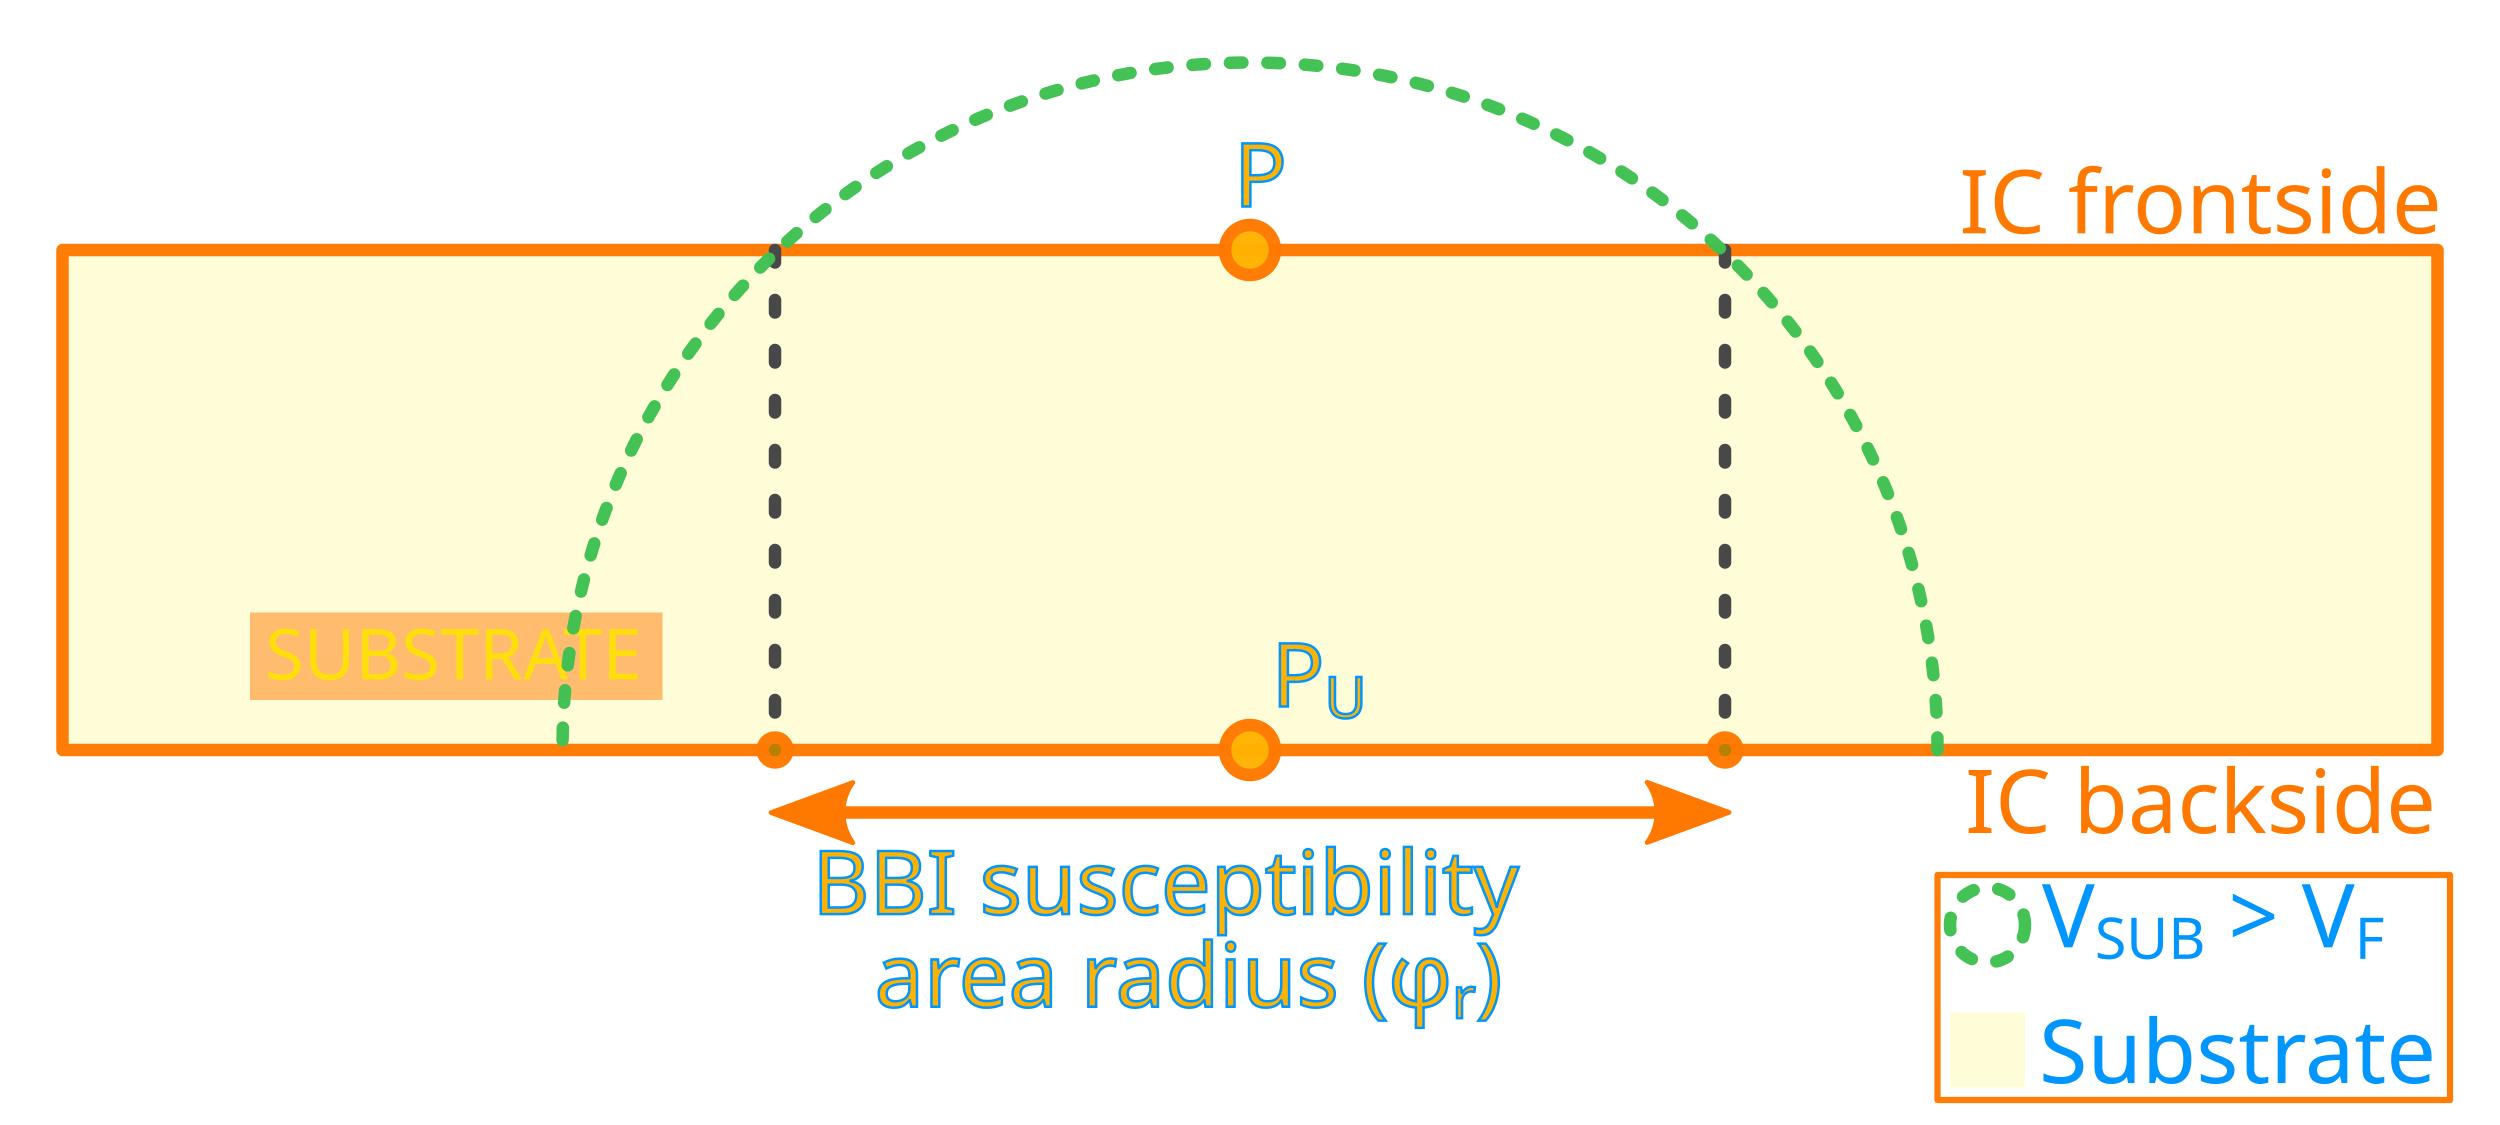
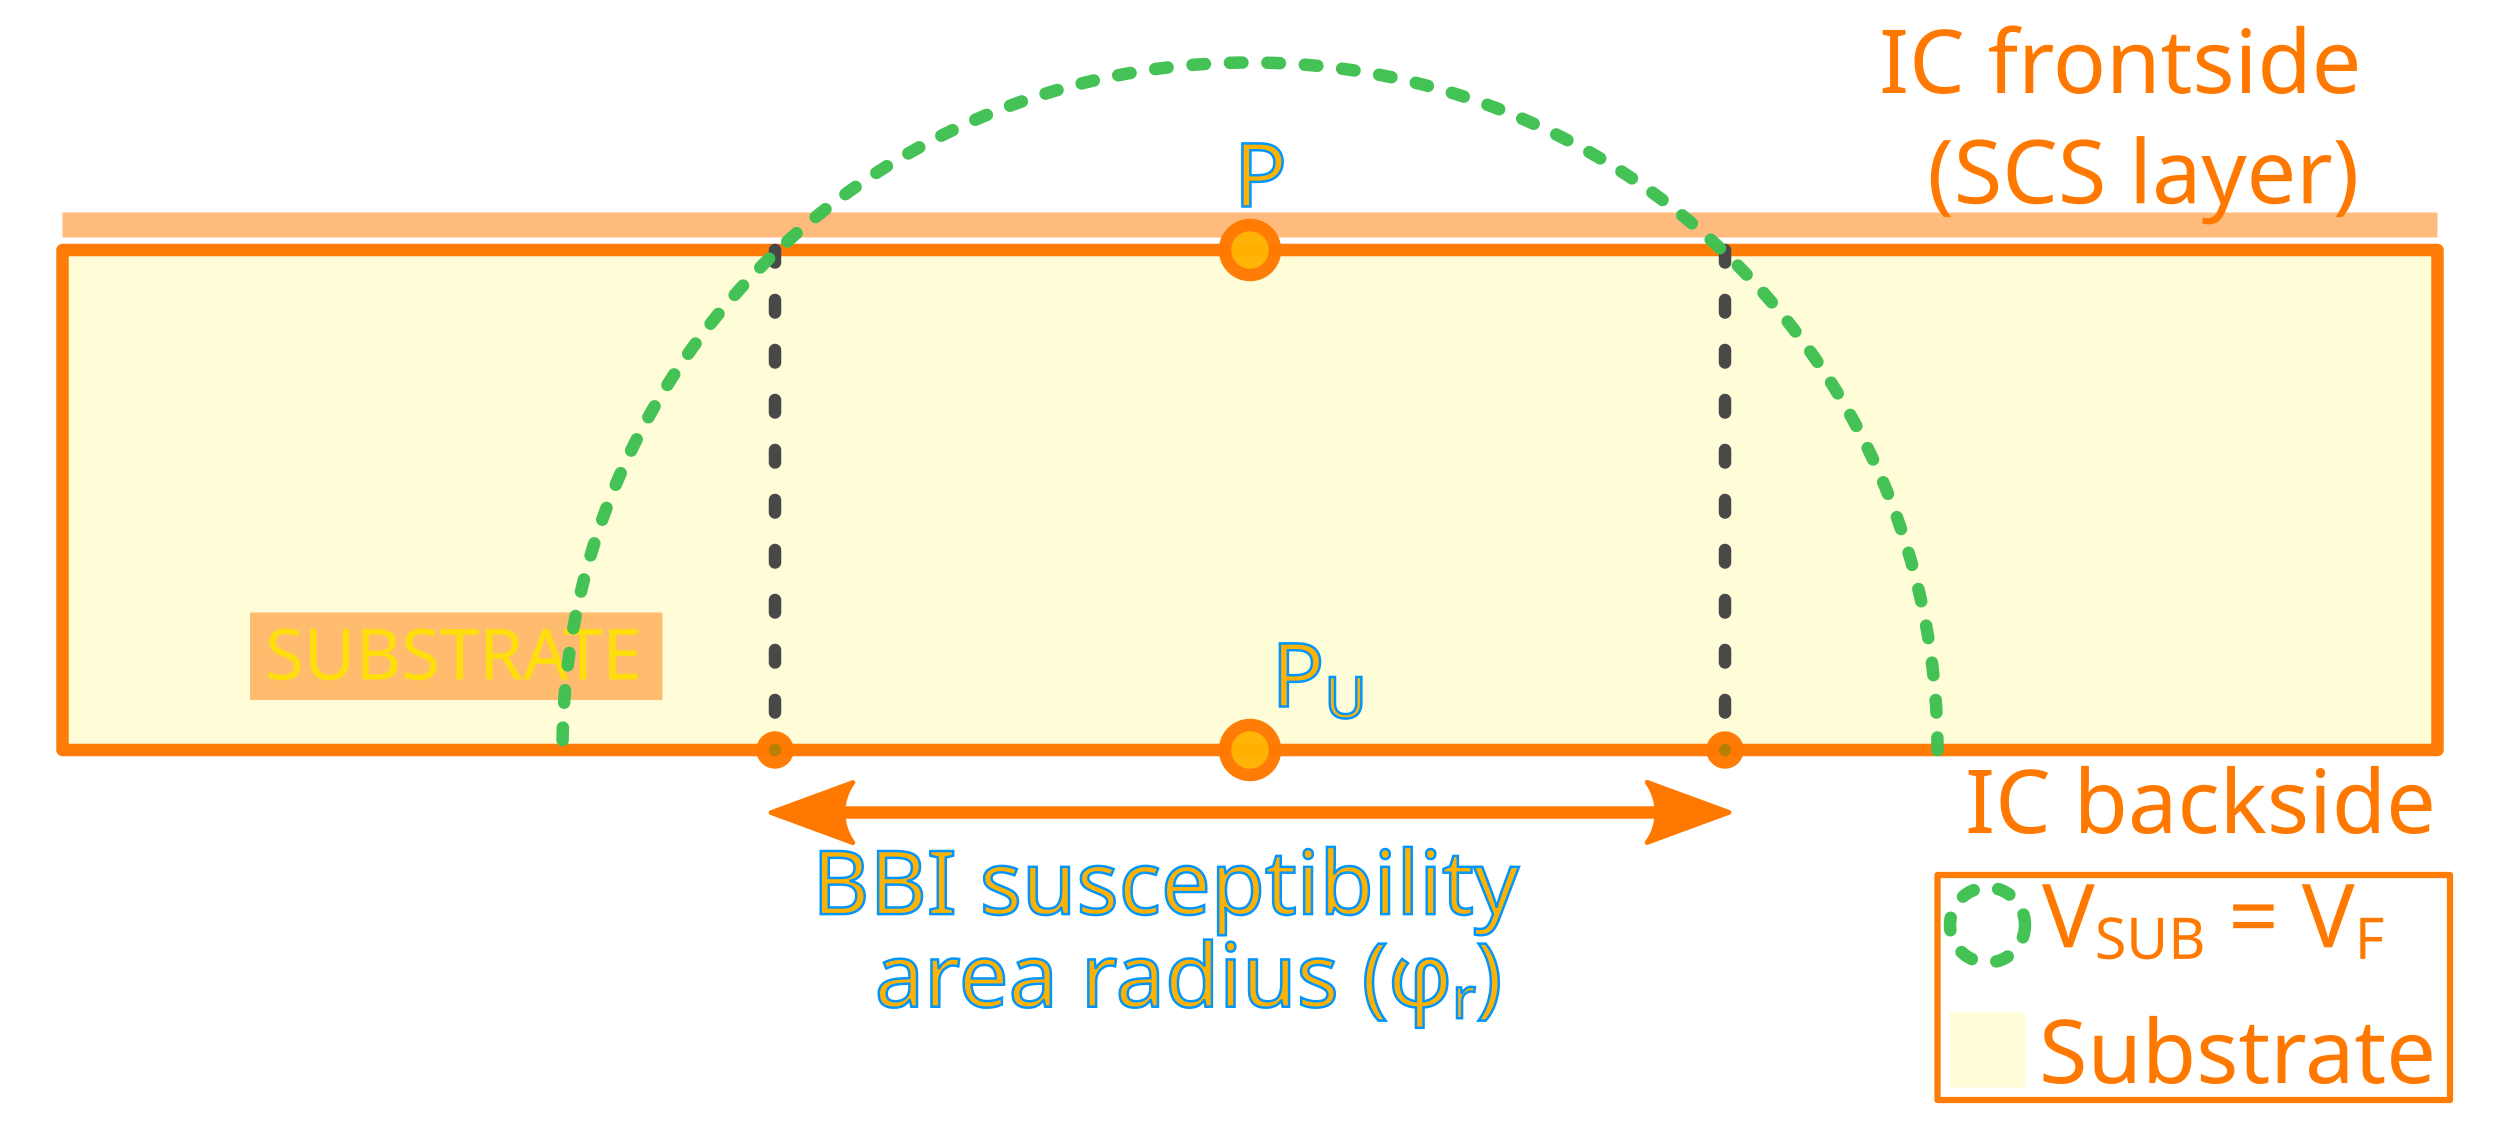
<svg xmlns="http://www.w3.org/2000/svg" xmlns:xlink="http://www.w3.org/1999/xlink" width="200mm" height="90mm" viewBox="0 0 200 90" version="1.1" id="svg5">
  <defs id="defs2">
    <marker style="overflow:visible" id="Arrow2Mend" refX="0" refY="0" orient="auto">
      <path transform="scale(-0.6)" d="M 8.719,4.034 -2.207,0.016 8.719,-4.002 c -1.745,2.372 -1.735,5.617 -6e-7,8.035 z" style="fill:context-stroke;fill-rule:evenodd;stroke:context-stroke;stroke-width:0.625;stroke-linejoin:round" id="path4297" />
    </marker>
    <marker style="overflow:visible" id="Arrow2Mend_Fnone_S-ff7900" refX="0" refY="0" orient="auto">
      <path transform="scale(-0.6)" d="M 8.719,4.034 -2.207,0.016 8.719,-4.002 c -1.745,2.372 -1.735,5.617 -6e-7,8.035 z" style="fill:#ff7900;fill-rule:evenodd;stroke:#ff7900;stroke-width:0.625;stroke-linejoin:round" id="path1433" />
    </marker>
    <marker style="overflow:visible" id="Arrow2Mend_Fnone_S-0095ff" refX="0" refY="0" orient="auto">
      <path transform="scale(-0.6)" d="M 8.719,4.034 -2.207,0.016 8.719,-4.002 c -1.745,2.372 -1.735,5.617 -6e-7,8.035 z" style="fill:#0095ff;fill-rule:evenodd;stroke:#0095ff;stroke-width:0.625;stroke-linejoin:round" id="path4612" />
    </marker>
    <marker style="overflow:visible" id="Arrow2Mstart" refX="0" refY="0" orient="auto">
      <path transform="scale(0.6)" d="M 8.719,4.034 -2.207,0.016 8.719,-4.002 c -1.745,2.372 -1.735,5.617 -6e-7,8.035 z" style="fill:context-stroke;fill-rule:evenodd;stroke:context-stroke;stroke-width:0.625;stroke-linejoin:round" id="path4294" />
    </marker>
    <marker style="overflow:visible" id="Arrow2Mstart_Fnone_S-ff7900" refX="0" refY="0" orient="auto">
      <path transform="scale(0.6)" d="M 8.719,4.034 -2.207,0.016 8.719,-4.002 c -1.745,2.372 -1.735,5.617 -6e-7,8.035 z" style="fill:#ff7900;fill-rule:evenodd;stroke:#ff7900;stroke-width:0.625;stroke-linejoin:round" id="path1436" />
    </marker>
    <marker style="overflow:visible" id="Arrow2Mstart_Fnone_S-0095ff" refX="0" refY="0" orient="auto">
      <path transform="scale(0.6)" d="M 8.719,4.034 -2.207,0.016 8.719,-4.002 c -1.745,2.372 -1.735,5.617 -6e-7,8.035 z" style="fill:#0095ff;fill-rule:evenodd;stroke:#0095ff;stroke-width:0.625;stroke-linejoin:round" id="path4615" />
    </marker>
    <marker style="overflow:visible" id="Arrow1Mstart" refX="0" refY="0" orient="auto">
      <path transform="matrix(0.4,0,0,0.4,4,0)" style="fill:context-stroke;fill-rule:evenodd;stroke:context-stroke;stroke-width:1pt" d="M 0,0 5,-5 -12.5,0 5,5 Z" id="path4276" />
    </marker>
  </defs>
  <g id="layer1">
+     <rect style="fill:#ff7900;fill-opacity:0.507;stroke:none;stroke-width:1;stroke-linecap:round;stroke-linejoin:round;stroke-miterlimit:4;stroke-dasharray:none;stroke-dashoffset:1.89;stroke-opacity:1" id="rect1851" width="190" height="2" x="5" y="17" />
    <rect style="opacity:0.97;fill:#fff30b;fill-opacity:0.167;stroke:#ff7900;stroke-width:1;stroke-linecap:round;stroke-linejoin:round;stroke-miterlimit:4;stroke-dasharray:none;stroke-opacity:1" id="rect865" width="190" height="40" x="5" y="20" />
    <rect style="opacity:0.97;fill:#fff30b;fill-opacity:0.167;stroke:none;stroke-width:1;stroke-linecap:round;stroke-linejoin:round;stroke-miterlimit:4;stroke-dasharray:none;stroke-opacity:1" id="rect865-4" width="6" height="6" x="156" y="81" />
    <rect style="opacity:0.97;fill:none;fill-opacity:0.167;stroke:#ff7900;stroke-width:0.5;stroke-linecap:round;stroke-linejoin:round;stroke-miterlimit:4;stroke-dasharray:none;stroke-opacity:1" id="rect865-4-3" width="41" height="18" x="155" y="70" />
    <path style="fill:none;stroke:#484848;stroke-width:1;stroke-linecap:round;stroke-linejoin:round;stroke-miterlimit:4;stroke-dasharray:1, 3;stroke-dashoffset:0;stroke-opacity:1" d="M 138,20 V 60" id="path3900" />
    <path style="fill:none;stroke:#484848;stroke-width:1;stroke-linecap:round;stroke-linejoin:round;stroke-miterlimit:4;stroke-dasharray:1, 3;stroke-dashoffset:0;stroke-opacity:1" d="M 62,20 V 60" id="path3602" />
-     <text xml:space="preserve" style="font-style:normal;font-variant:normal;font-weight:normal;font-stretch:normal;font-size:7.056px;line-height:1.25;font-family:sans-serif;-inkscape-font-specification:'sans-serif, Normal';font-variant-ligatures:normal;font-variant-caps:normal;font-variant-numeric:normal;font-variant-east-asian:normal;fill:#ff7900;fill-opacity:1;stroke:none;stroke-width:0.265" x="156.749" y="18.663" id="text2069">
-       <tspan id="tspan2067" style="font-style:normal;font-variant:normal;font-weight:normal;font-stretch:normal;font-size:7.056px;font-family:sans-serif;-inkscape-font-specification:'sans-serif, Normal';font-variant-ligatures:normal;font-variant-caps:normal;font-variant-numeric:normal;font-variant-east-asian:normal;fill:#ff7900;fill-opacity:1;stroke-width:0.265" x="156.749" y="18.663">IC frontside</tspan>
+     <text xml:space="preserve" style="font-style:normal;font-variant:normal;font-weight:normal;font-stretch:normal;font-size:7.056px;line-height:1.25;font-family:sans-serif;-inkscape-font-specification:'sans-serif, Normal';font-variant-ligatures:normal;font-variant-caps:normal;font-variant-numeric:normal;font-variant-east-asian:normal;text-align:center;text-anchor:middle;fill:#ff7900;fill-opacity:1;stroke:none;stroke-width:0.265" x="176.039" y="7.442" id="text2069">
+       <tspan id="tspan2067" style="font-style:normal;font-variant:normal;font-weight:normal;font-stretch:normal;font-size:7.056px;font-family:sans-serif;-inkscape-font-specification:'sans-serif, Normal';font-variant-ligatures:normal;font-variant-caps:normal;font-variant-numeric:normal;font-variant-east-asian:normal;text-align:center;text-anchor:middle;fill:#ff7900;fill-opacity:1;stroke-width:0.265" x="176.039" y="7.442">IC frontside</tspan>
+       <tspan style="font-style:normal;font-variant:normal;font-weight:normal;font-stretch:normal;font-size:7.056px;font-family:sans-serif;-inkscape-font-specification:'sans-serif, Normal';font-variant-ligatures:normal;font-variant-caps:normal;font-variant-numeric:normal;font-variant-east-asian:normal;text-align:center;text-anchor:middle;fill:#ff7900;fill-opacity:1;stroke-width:0.265" x="176.039" y="16.262" id="tspan2711">(SCS layer)</tspan>
    </text>
    <text xml:space="preserve" style="font-style:normal;font-variant:normal;font-weight:normal;font-stretch:normal;font-size:7.056px;line-height:1.25;font-family:sans-serif;-inkscape-font-specification:'sans-serif, Normal';font-variant-ligatures:normal;font-variant-caps:normal;font-variant-numeric:normal;font-variant-east-asian:normal;fill:#ffb200;fill-opacity:1;stroke:#0095ff;stroke-width:0.2;stroke-miterlimit:4;stroke-dasharray:none;stroke-opacity:1" x="98.703" y="16.519" id="text2069-4">
      <tspan id="tspan2067-0" style="font-style:normal;font-variant:normal;font-weight:normal;font-stretch:normal;font-size:7.056px;font-family:sans-serif;-inkscape-font-specification:'sans-serif, Normal';font-variant-ligatures:normal;font-variant-caps:normal;font-variant-numeric:normal;font-variant-east-asian:normal;fill:#ffb200;fill-opacity:1;stroke:#0095ff;stroke-width:0.2;stroke-miterlimit:4;stroke-dasharray:none;stroke-opacity:1" x="98.703" y="16.519">P</tspan>
    </text>
    <text xml:space="preserve" style="font-style:normal;font-variant:normal;font-weight:normal;font-stretch:normal;font-size:7.056px;line-height:1.25;font-family:sans-serif;-inkscape-font-specification:'sans-serif, Normal';font-variant-ligatures:normal;font-variant-caps:normal;font-variant-numeric:normal;font-variant-east-asian:normal;fill:#ffb200;fill-opacity:1;stroke:#0095ff;stroke-width:0.2;stroke-miterlimit:4;stroke-dasharray:none;stroke-opacity:1" x="101.703" y="56.519" id="text2069-4-3">
      <tspan id="tspan2067-0-0" style="font-style:normal;font-variant:normal;font-weight:normal;font-stretch:normal;font-size:7.056px;font-family:sans-serif;-inkscape-font-specification:'sans-serif, Normal';font-variant-ligatures:normal;font-variant-caps:normal;font-variant-numeric:normal;font-variant-east-asian:normal;fill:#ffb200;fill-opacity:1;stroke:#0095ff;stroke-width:0.2;stroke-miterlimit:4;stroke-dasharray:none;stroke-opacity:1" x="101.703" y="56.519">P<tspan style="font-size:65%;baseline-shift:sub" id="tspan3243">U</tspan>
      </tspan>
    </text>
    <text xml:space="preserve" style="font-style:normal;font-variant:normal;font-weight:normal;font-stretch:normal;font-size:7.056px;line-height:1.05;font-family:sans-serif;-inkscape-font-specification:'sans-serif, Normal';font-variant-ligatures:normal;font-variant-caps:normal;font-variant-numeric:normal;font-variant-east-asian:normal;fill:#ffb200;fill-opacity:1;stroke:#0095ff;stroke-width:0.2;stroke-miterlimit:4;stroke-dasharray:none;stroke-opacity:1" x="99.658" y="73.13" id="text2069-4-3-0">
      <tspan style="font-style:normal;font-variant:normal;font-weight:normal;font-stretch:normal;font-size:7.056px;font-family:sans-serif;-inkscape-font-specification:'sans-serif, Normal';font-variant-ligatures:normal;font-variant-caps:normal;font-variant-numeric:normal;font-variant-east-asian:normal;text-align:center;text-anchor:middle;fill:#ffb200;fill-opacity:1;stroke:#0095ff;stroke-width:0.2;stroke-miterlimit:4;stroke-dasharray:none;stroke-opacity:1" x="99.658" y="73.13" id="tspan6641">BBI susceptibility</tspan>
      <tspan style="font-style:normal;font-variant:normal;font-weight:normal;font-stretch:normal;font-size:7.056px;font-family:sans-serif;-inkscape-font-specification:'sans-serif, Normal';font-variant-ligatures:normal;font-variant-caps:normal;font-variant-numeric:normal;font-variant-east-asian:normal;text-align:center;text-anchor:middle;fill:#ffb200;fill-opacity:1;stroke:#0095ff;stroke-width:0.2;stroke-miterlimit:4;stroke-dasharray:none;stroke-opacity:1" x="99.658" y="80.539" id="tspan936">area radius (φ<tspan style="font-size:65%;baseline-shift:sub" id="tspan1868">r</tspan>)</tspan>
    </text>
    <text xml:space="preserve" style="font-style:normal;font-variant:normal;font-weight:normal;font-stretch:normal;font-size:7.056px;line-height:1.25;font-family:sans-serif;-inkscape-font-specification:'sans-serif, Normal';font-variant-ligatures:normal;font-variant-caps:normal;font-variant-numeric:normal;font-variant-east-asian:normal;fill:#ff7900;fill-opacity:1;stroke:none;stroke-width:0.265" x="157.211" y="66.646" id="text2069-9">
      <tspan id="tspan2067-5" style="font-style:normal;font-variant:normal;font-weight:normal;font-stretch:normal;font-size:7.056px;font-family:sans-serif;-inkscape-font-specification:'sans-serif, Normal';font-variant-ligatures:normal;font-variant-caps:normal;font-variant-numeric:normal;font-variant-east-asian:normal;fill:#ff7900;fill-opacity:1;stroke-width:0.265" x="157.211" y="66.646">IC backside</tspan>
    </text>
-     <text xml:space="preserve" style="font-style:normal;font-variant:normal;font-weight:normal;font-stretch:normal;font-size:7.056px;line-height:1.25;font-family:sans-serif;-inkscape-font-specification:'sans-serif, Normal';font-variant-ligatures:normal;font-variant-caps:normal;font-variant-numeric:normal;font-variant-east-asian:normal;fill:#0095ff;fill-opacity:1;stroke:none;stroke-width:0.265" x="163.351" y="75.79" id="text2069-9-9">
-       <tspan id="tspan2067-5-0" style="font-style:normal;font-variant:normal;font-weight:normal;font-stretch:normal;font-size:7.056px;font-family:sans-serif;-inkscape-font-specification:'sans-serif, Normal';font-variant-ligatures:normal;font-variant-caps:normal;font-variant-numeric:normal;font-variant-east-asian:normal;fill:#0095ff;fill-opacity:1;stroke-width:0.265" x="163.351" y="75.79">V<tspan style="font-size:65%;baseline-shift:sub" id="tspan6879">SUB</tspan> &gt; V<tspan style="font-size:65%;baseline-shift:sub" id="tspan8723">F</tspan>
+     <text xml:space="preserve" style="font-style:normal;font-variant:normal;font-weight:normal;font-stretch:normal;font-size:7.056px;line-height:1.25;font-family:sans-serif;-inkscape-font-specification:'sans-serif, Normal';font-variant-ligatures:normal;font-variant-caps:normal;font-variant-numeric:normal;font-variant-east-asian:normal;fill:#ff7900;fill-opacity:1;stroke:none;stroke-width:0.265" x="163.351" y="75.79" id="text2069-9-9">
+       <tspan id="tspan2067-5-0" style="font-style:normal;font-variant:normal;font-weight:normal;font-stretch:normal;font-size:7.056px;font-family:sans-serif;-inkscape-font-specification:'sans-serif, Normal';font-variant-ligatures:normal;font-variant-caps:normal;font-variant-numeric:normal;font-variant-east-asian:normal;fill:#ff7900;fill-opacity:1;stroke-width:0.265" x="163.351" y="75.79">V<tspan style="font-size:65%;baseline-shift:sub;fill:#ff7900;fill-opacity:1" id="tspan6879">SUB</tspan> = V<tspan style="font-size:65%;baseline-shift:sub;fill:#ff7900;fill-opacity:1" id="tspan8723">F</tspan>
      </tspan>
    </text>
-     <text xml:space="preserve" style="font-style:normal;font-variant:normal;font-weight:normal;font-stretch:normal;font-size:7.056px;line-height:1.25;font-family:sans-serif;-inkscape-font-specification:'sans-serif, Normal';font-variant-ligatures:normal;font-variant-caps:normal;font-variant-numeric:normal;font-variant-east-asian:normal;fill:#0095ff;fill-opacity:1;stroke:none;stroke-width:0.265" x="163.121" y="86.646" id="text2069-9-9-1">
-       <tspan id="tspan2067-5-0-1" style="font-style:normal;font-variant:normal;font-weight:normal;font-stretch:normal;font-size:7.056px;font-family:sans-serif;-inkscape-font-specification:'sans-serif, Normal';font-variant-ligatures:normal;font-variant-caps:normal;font-variant-numeric:normal;font-variant-east-asian:normal;fill:#0095ff;fill-opacity:1;stroke-width:0.265" x="163.121" y="86.646">Substrate</tspan>
+     <text xml:space="preserve" style="font-style:normal;font-variant:normal;font-weight:normal;font-stretch:normal;font-size:7.056px;line-height:1.25;font-family:sans-serif;-inkscape-font-specification:'sans-serif, Normal';font-variant-ligatures:normal;font-variant-caps:normal;font-variant-numeric:normal;font-variant-east-asian:normal;fill:#ff7900;fill-opacity:1;stroke:none;stroke-width:0.265" x="163.121" y="86.646" id="text2069-9-9-1">
+       <tspan id="tspan2067-5-0-1" style="font-style:normal;font-variant:normal;font-weight:normal;font-stretch:normal;font-size:7.056px;font-family:sans-serif;-inkscape-font-specification:'sans-serif, Normal';font-variant-ligatures:normal;font-variant-caps:normal;font-variant-numeric:normal;font-variant-east-asian:normal;fill:#ff7900;fill-opacity:1;stroke-width:0.265" x="163.121" y="86.646">Substrate</tspan>
    </text>
    <path style="opacity:0.97;fill:#ff7900;fill-opacity:0.499;stroke:none;stroke-width:1.162;stroke-linecap:round;stroke-linejoin:round;stroke-dasharray:1.162, 2.324;stroke-opacity:1" xlink:href="#rect2082" id="path2164" d="m 39,105 v 9 h 41 v -9 z" transform="matrix(0.804878,0,0,0.7777778,-11.39024,-32.66667)" />
    <text xml:space="preserve" style="font-style:normal;font-variant:normal;font-weight:normal;font-stretch:normal;font-size:5.644px;line-height:1.25;font-family:sans-serif;-inkscape-font-specification:'sans-serif, Normal';font-variant-ligatures:normal;font-variant-caps:normal;font-variant-numeric:normal;font-variant-east-asian:normal;white-space:pre;shape-inside:url(#path2164);fill:#ffdf0b;fill-opacity:1;stroke:none;stroke-width:0.265;stroke-opacity:1" x="41.211" y="87.646" id="text2069-9-7" transform="translate(1.21104,0.2261551)">
-       <tspan x="20" y="54.136" id="tspan2334">SUBSTRATE</tspan>
+       <tspan x="20" y="54.136" id="tspan4249">SUBSTRATE</tspan>
    </text>
    <circle style="opacity:0.97;fill:#ffb200;fill-opacity:1;stroke:#ff7900;stroke-width:1;stroke-linecap:round;stroke-linejoin:round;stroke-miterlimit:4;stroke-dasharray:none;stroke-opacity:1" id="path2716" cx="100" cy="20" r="2" />
    <circle style="opacity:0.97;fill:#ffb200;fill-opacity:1;stroke:#ff7900;stroke-width:1;stroke-linecap:round;stroke-linejoin:round;stroke-miterlimit:4;stroke-dasharray:none;stroke-opacity:1" id="path2716-5" cx="100" cy="60" r="2" />
    <circle style="opacity:0.97;fill:#ba8200;fill-opacity:1;stroke:#ff7900;stroke-width:1;stroke-linecap:round;stroke-linejoin:round;stroke-miterlimit:4;stroke-dasharray:none;stroke-opacity:1" id="circle3953" cx="62" cy="60" r="1" />
    <circle style="opacity:0.97;fill:#ba8200;fill-opacity:1;stroke:#ff7900;stroke-width:1;stroke-linecap:round;stroke-linejoin:round;stroke-miterlimit:4;stroke-dasharray:none;stroke-opacity:1" id="circle4099" cx="138" cy="60" r="1" />
    <ellipse style="opacity:0.97;fill:none;fill-opacity:1;stroke:#3fc051;stroke-width:1;stroke-linecap:round;stroke-linejoin:round;stroke-miterlimit:4;stroke-dasharray:1, 2;stroke-dashoffset:0;stroke-opacity:1" id="circle4099-7" cx="159" cy="74" rx="3" ry="3" />
    <path style="fill:none;stroke:#ff7900;stroke-width:1;stroke-linecap:round;stroke-linejoin:round;stroke-miterlimit:4;stroke-dasharray:none;stroke-opacity:1;marker-start:url(#Arrow2Mstart_Fnone_S-ff7900);marker-end:url(#Arrow2Mend_Fnone_S-ff7900)" d="M 63,65 H 137" id="path4134" />
    <path style="opacity:0.97;fill:#ba8200;stroke:#0095ff;stroke-width:1;stroke-linecap:round;stroke-linejoin:round;stroke-miterlimit:4;stroke-dasharray:none" id="path1088" d="m 207.501,89.932 a 2.5,2.5 0 0 1 2.55,-2.431 2.5,2.5 0 0 1 2.449,2.533 2.5,2.5 0 0 1 -2.517,2.466 A 2.5,2.5 0 0 1 207.5,90 h 2.5 z" />
    <path style="opacity:0.97;fill:none;fill-opacity:1;stroke:#3fc051;stroke-width:1;stroke-linecap:round;stroke-linejoin:round;stroke-miterlimit:4;stroke-dasharray:1, 2;stroke-dashoffset:0;stroke-opacity:1" id="path3076-4" transform="scale(1,-1)" d="m 155,-60 a 55,55 0 0 1 -27.5,47.631 55,55 0 0 1 -55,-1e-6 A 55,55 0 0 1 45,-60" />
  </g>
</svg>
